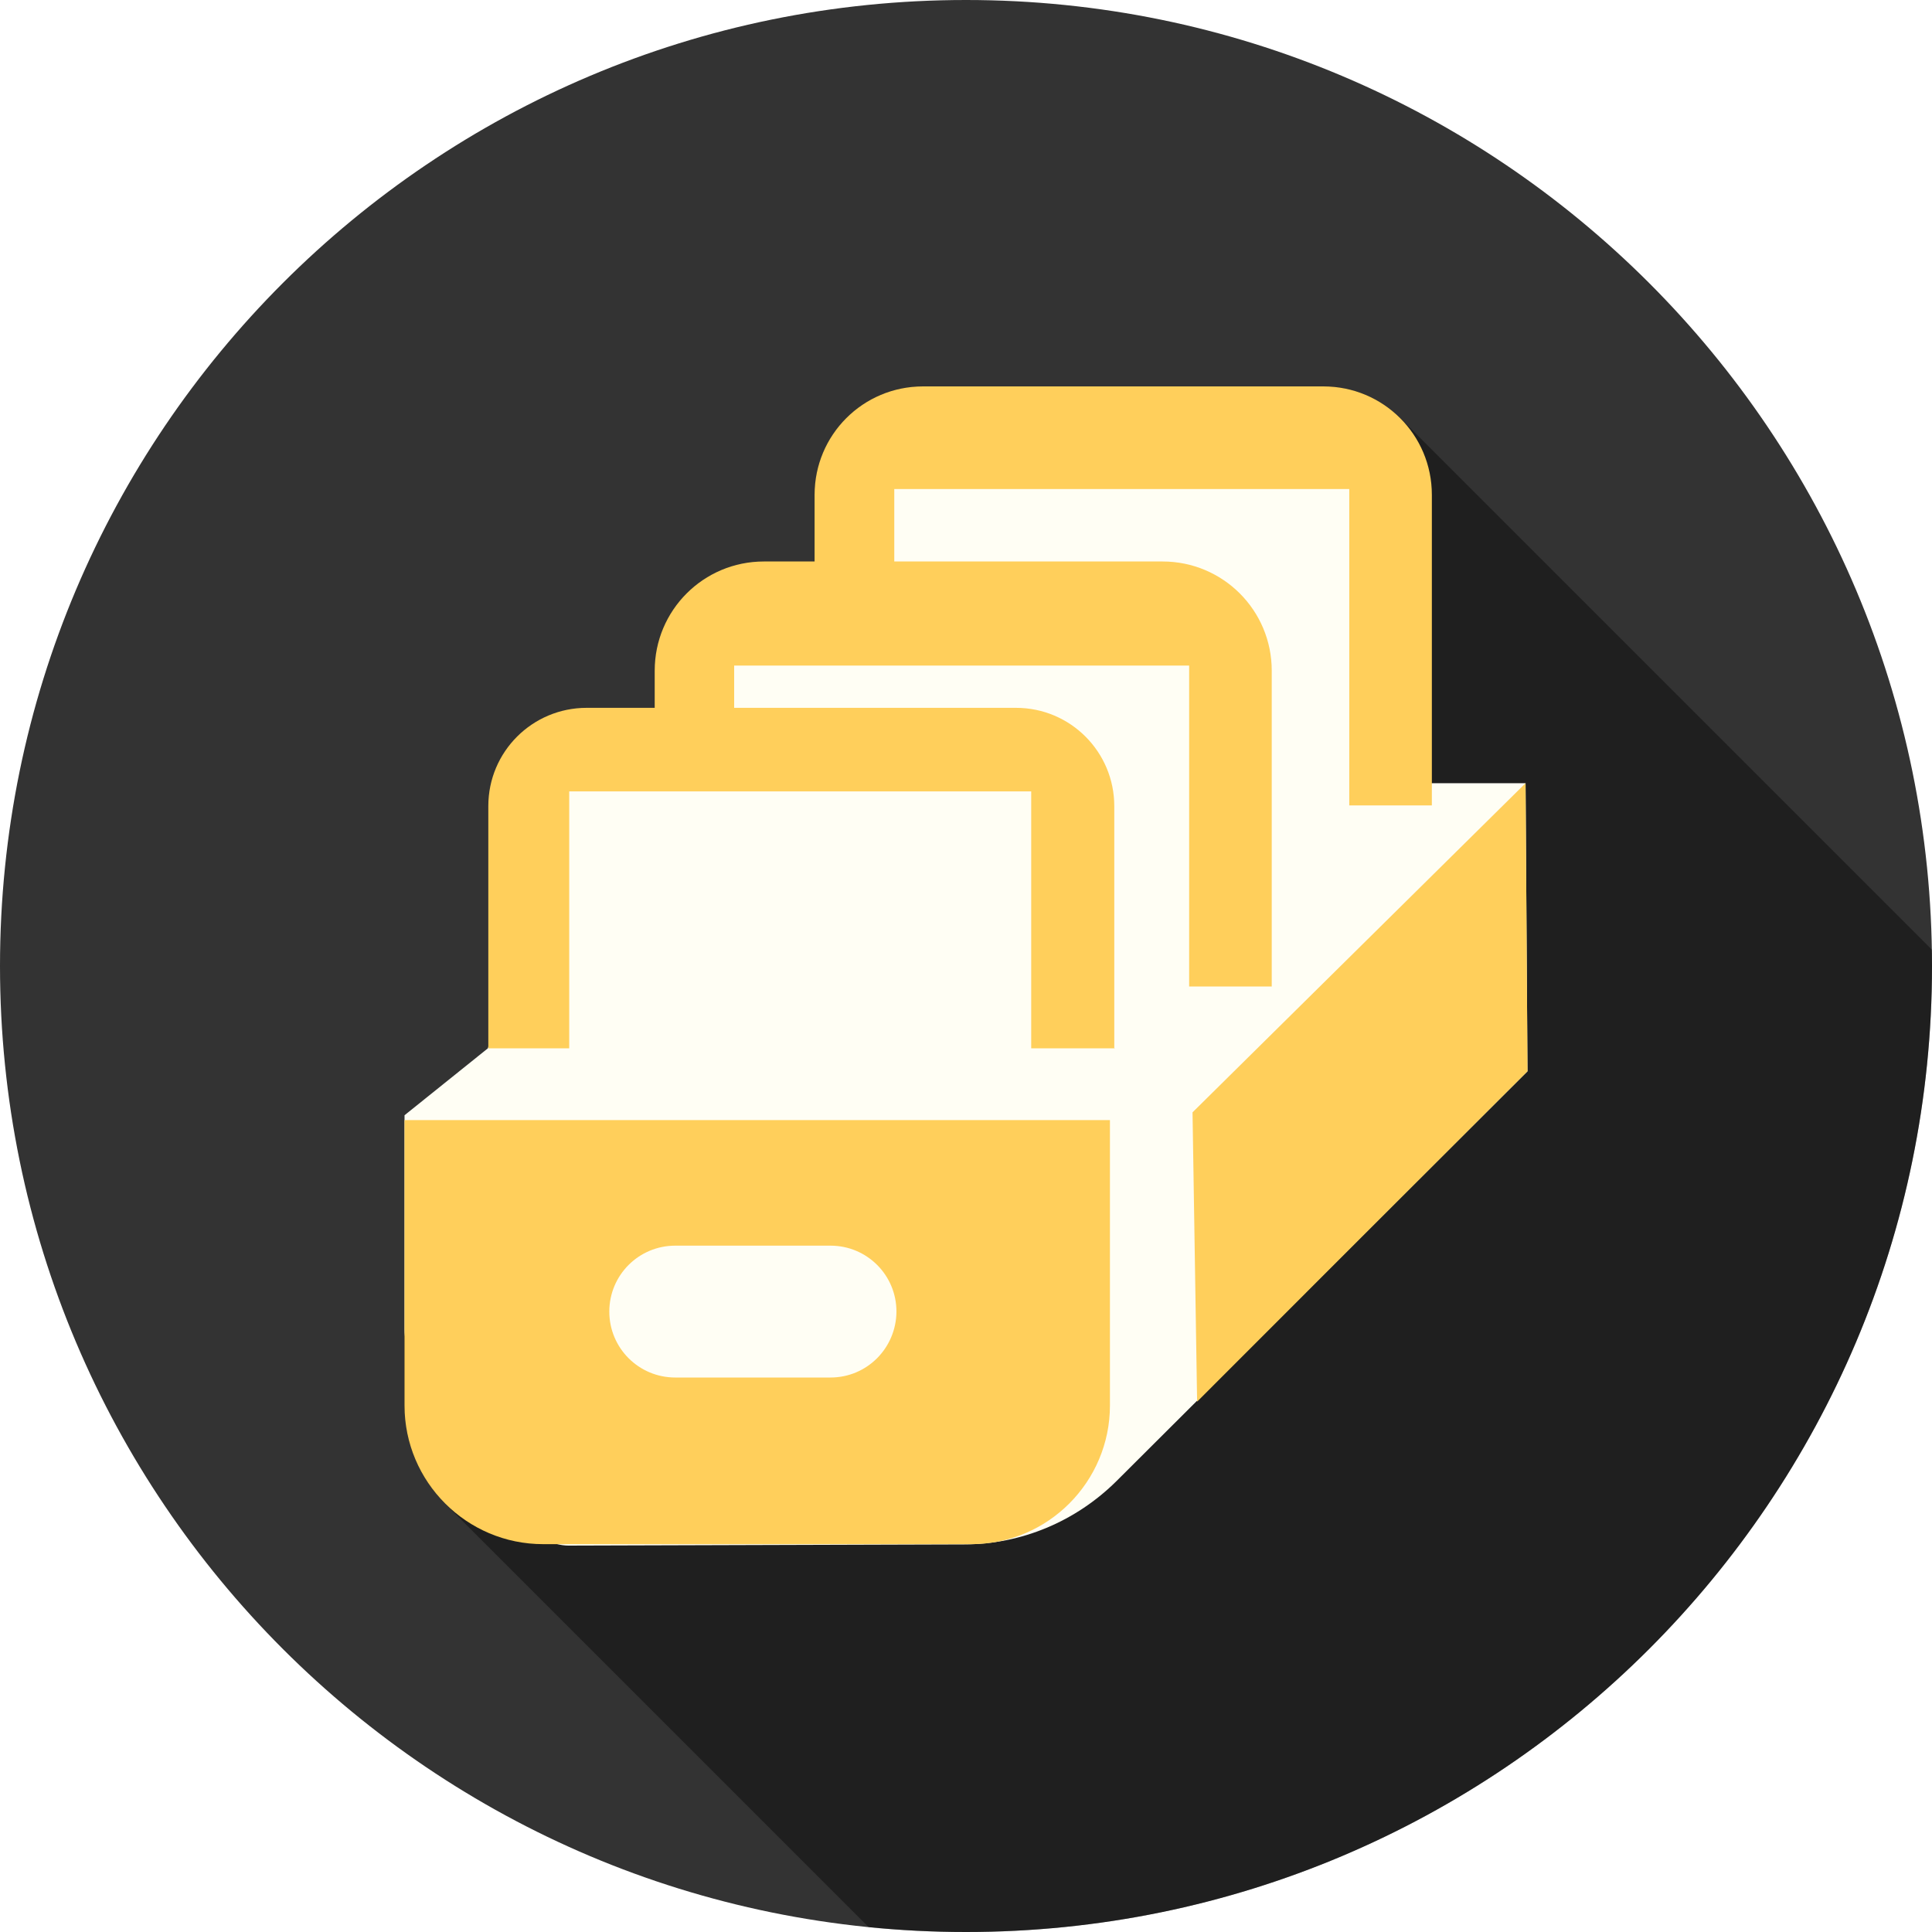
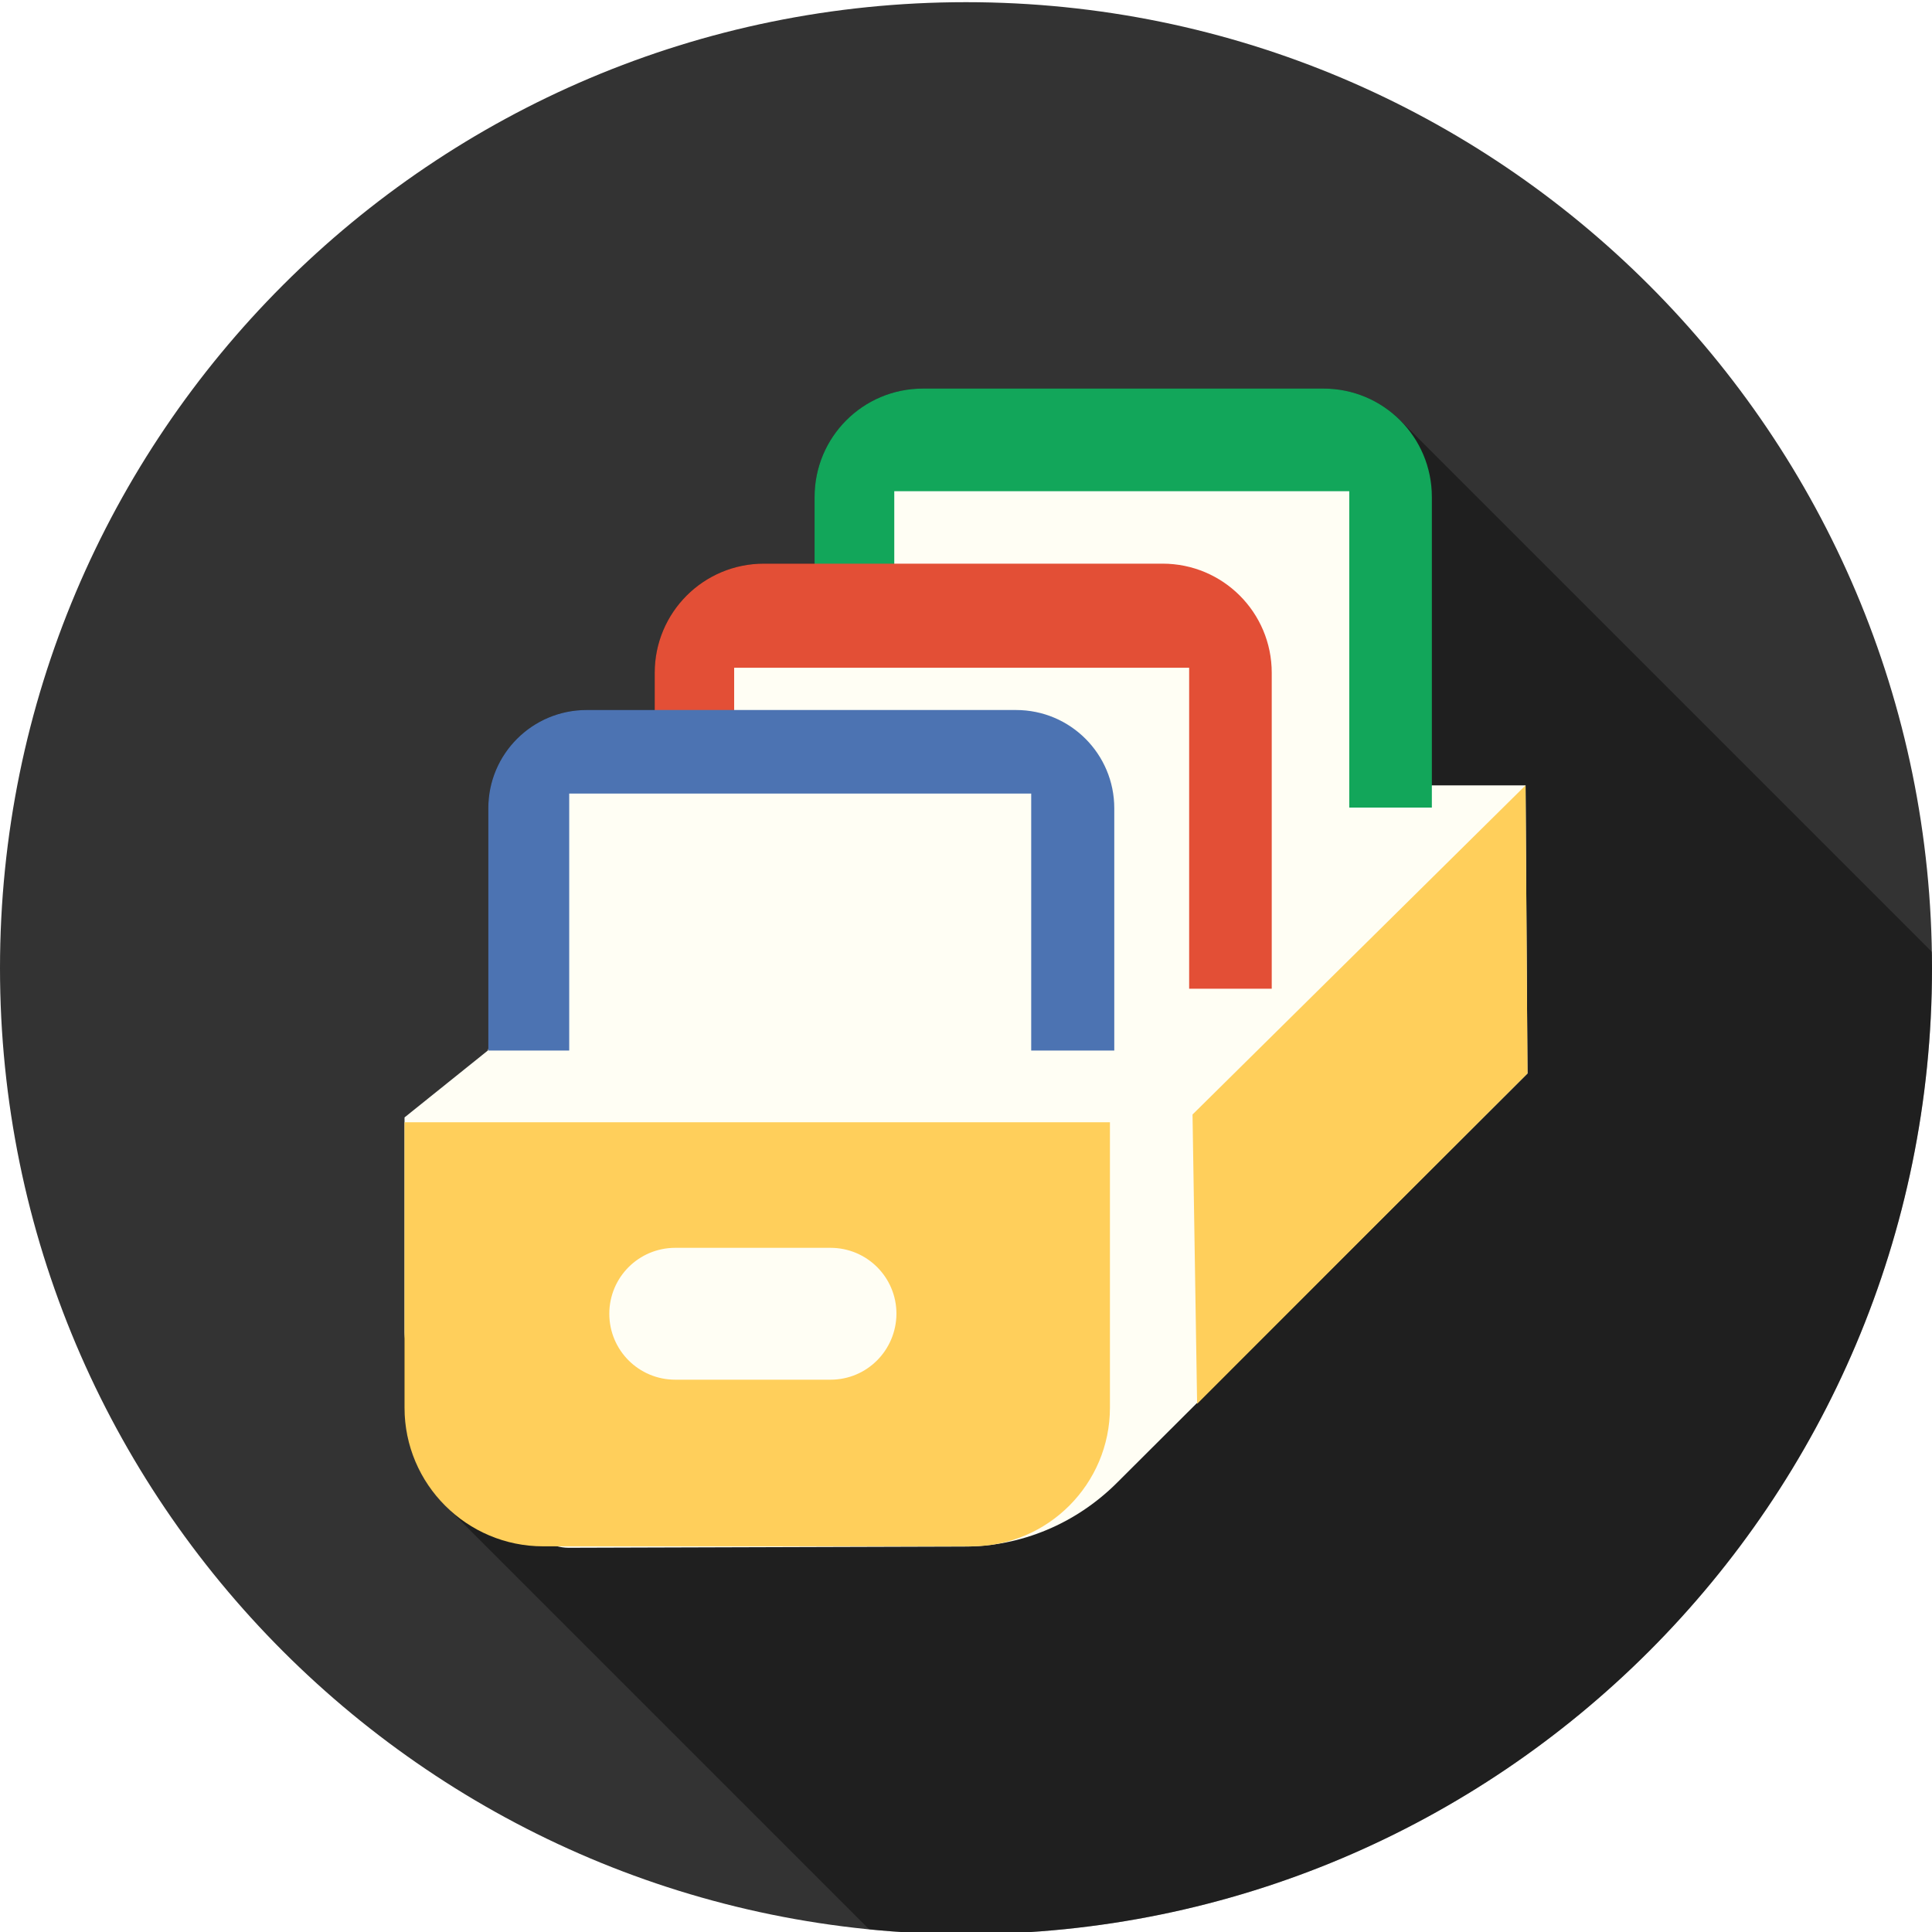
- <svg xmlns="http://www.w3.org/2000/svg" xmlns:xlink="http://www.w3.org/1999/xlink" version="1.1" id="Layer_1" x="0px" y="0px" viewBox="0 0 800 800" style="enable-background:new 0 0 800 800;" xml:space="preserve">
+ <svg xmlns="http://www.w3.org/2000/svg" xmlns:xlink="http://www.w3.org/1999/xlink" version="1.1" x="0px" y="0px" viewBox="0 0 800 800" style="enable-background:new 0 0 800 800;" xml:space="preserve">
  <style type="text/css">
	.st0{fill:#333333;}
	.st1{opacity:0.4;clip-path:url(#SVGID_2_);}
	.st2{fill:#FFFEF4;}
	.st3{fill:#FFCF5B;}
+ 	.st4{fill:#12A65A;}
+ 	.st5{fill:#E34F36;}
+ 	.st6{fill:#4C73B2;}
</style>
-   <g>
-     <circle class="st0" cx="400" cy="400" r="400" />
+   <g id="Layer_2">
+     <g id="Layer_2_1_">
+       <circle class="st0" cx="400" cy="400.9" r="400" />
+     </g>
  </g>
-   <g>
-     <defs>
-       <circle id="SVGID_1_" cx="400" cy="400" r="400" />
-     </defs>
-     <clipPath id="SVGID_2_">
-       <use xlink:href="#SVGID_1_" style="overflow:visible;" />
-     </clipPath>
-     <path class="st1" d="M852.7,545.3h-1l0-1h-1l0-1h-1l0-1h-1l0-1h-1l0-1h-1l0-1h-1l0-1h-1l0-1h-1l0-1h-1l0-1h-1l0-1h-1l0-1h-1l0-1h-1   l0-1h-1l0-1h-1l0-1h-1l0-1h-1l0-1h-1l0-1h-1l0-1h-1l0-1h-1l0-1h-1l0-1h-1l0-1h-1l0-1h-1l0-1h-1l0-1h-1l0-1h-1l0-1h-1l0-1h-1l0-1h-1   l0-1h-1l0-1h-1l0-1h-1l0-1h-1l0-1h-1l0-1h-1l0-1h-0.8v-81.4c0-12.7-5.2-24.1-13.6-32.3c-0.3-0.3-0.7-0.7-1-1c-0.3-0.3-0.7-0.7-1-1   c-0.3-0.3-0.7-0.7-1-1c-0.3-0.3-0.7-0.7-1-1c-0.3-0.3-0.7-0.7-1-1c-0.3-0.3-0.7-0.7-1-1c-0.3-0.3-0.7-0.7-1-1c-0.3-0.3-0.7-0.7-1-1   c-0.3-0.3-0.7-0.7-1-1c-0.3-0.3-0.7-0.7-1-1c-0.3-0.3-0.7-0.7-1-1c-0.3-0.3-0.7-0.7-1-1c-0.3-0.3-0.7-0.7-1-1c-0.3-0.3-0.7-0.7-1-1   c-0.3-0.3-0.7-0.7-1-1c-0.3-0.3-0.7-0.7-1-1c-0.3-0.3-0.7-0.7-1-1c-0.3-0.3-0.7-0.7-1-1c-0.3-0.3-0.7-0.7-1-1c-0.3-0.3-0.7-0.7-1-1   c-0.3-0.3-0.7-0.7-1-1c-0.3-0.3-0.7-0.7-1-1c-0.3-0.3-0.7-0.7-1-1c-0.3-0.3-0.7-0.7-1-1c-0.3-0.3-0.7-0.7-1-1c-0.3-0.3-0.7-0.7-1-1   c-0.3-0.3-0.7-0.7-1-1c-0.3-0.3-0.7-0.7-1-1c-0.3-0.3-0.7-0.7-1-1c-0.3-0.3-0.7-0.7-1-1c-0.3-0.3-0.7-0.7-1-1c-0.3-0.3-0.7-0.7-1-1   c-0.3-0.3-0.7-0.7-1-1c-0.3-0.3-0.7-0.7-1-1c-0.3-0.3-0.7-0.7-1-1c-0.3-0.3-0.7-0.7-1-1c-0.3-0.3-0.7-0.7-1-1c-0.3-0.3-0.7-0.7-1-1   c-0.3-0.3-0.7-0.7-1-1c-0.3-0.3-0.7-0.7-1-1c-0.3-0.3-0.7-0.7-1-1c-0.3-0.3-0.7-0.7-1-1c-0.3-0.3-0.7-0.7-1-1c-0.3-0.3-0.7-0.7-1-1   c-0.3-0.3-0.7-0.7-1-1c-0.3-0.3-0.7-0.7-1-1c-0.3-0.3-0.7-0.7-1-1c-0.3-0.3-0.7-0.7-1-1c-0.3-0.3-0.7-0.7-1-1c-0.3-0.3-0.7-0.7-1-1   c-0.3-0.3-0.7-0.7-1-1c-0.3-0.3-0.7-0.7-1-1c-0.3-0.3-0.7-0.7-1-1c-0.3-0.3-0.7-0.7-1-1c-0.3-0.3-0.7-0.7-1-1c-0.3-0.3-0.7-0.7-1-1   c-0.3-0.3-0.7-0.7-1-1c-0.3-0.3-0.7-0.7-1-1c-0.3-0.3-0.7-0.7-1-1c-0.3-0.3-0.7-0.7-1-1c-0.3-0.3-0.7-0.7-1-1c-0.3-0.3-0.7-0.7-1-1   c-0.3-0.3-0.7-0.7-1-1c-0.3-0.3-0.7-0.7-1-1c-0.3-0.3-0.7-0.7-1-1c-0.3-0.3-0.7-0.7-1-1c-0.3-0.3-0.7-0.7-1-1c-0.3-0.3-0.7-0.7-1-1   c-0.3-0.3-0.7-0.7-1-1c-0.3-0.3-0.7-0.7-1-1c-0.3-0.3-0.7-0.7-1-1c-0.3-0.3-0.7-0.7-1-1c-0.3-0.3-0.7-0.7-1-1c-0.3-0.3-0.7-0.7-1-1   c-0.3-0.3-0.7-0.7-1-1c-0.3-0.3-0.7-0.7-1-1c-0.3-0.3-0.7-0.7-1-1c-0.3-0.3-0.7-0.7-1-1c-0.3-0.3-0.7-0.7-1-1c-0.3-0.3-0.7-0.7-1-1   c-0.3-0.3-0.7-0.7-1-1c-0.3-0.3-0.7-0.7-1-1c-0.3-0.3-0.7-0.7-1-1c-0.3-0.3-0.7-0.7-1-1c-0.3-0.3-0.7-0.7-1-1c-0.3-0.3-0.7-0.7-1-1   c-0.3-0.3-0.7-0.7-1-1c-0.3-0.3-0.7-0.7-1-1c-0.3-0.3-0.7-0.7-1-1c-0.3-0.3-0.7-0.7-1-1c-0.3-0.3-0.7-0.7-1-1c-0.3-0.3-0.7-0.7-1-1   c-0.3-0.3-0.7-0.7-1-1c-0.3-0.3-0.7-0.7-1-1c-0.3-0.3-0.7-0.7-1-1c-0.3-0.3-0.7-0.7-1-1c-0.3-0.3-0.7-0.7-1-1c-0.3-0.3-0.7-0.7-1-1   c-0.3-0.3-0.7-0.7-1-1c-0.3-0.3-0.7-0.7-1-1c-0.3-0.3-0.7-0.7-1-1c-0.3-0.3-0.7-0.7-1-1c-0.3-0.3-0.7-0.7-1-1c-0.3-0.3-0.7-0.7-1-1   c-0.3-0.3-0.7-0.7-1-1c-0.3-0.3-0.7-0.7-1-1c-0.3-0.3-0.7-0.7-1-1c-0.3-0.3-0.7-0.7-1-1c-0.3-0.3-0.7-0.7-1-1c-0.3-0.3-0.7-0.7-1-1   c-0.3-0.3-0.7-0.7-1-1c-0.3-0.3-0.7-0.7-1-1c-0.3-0.3-0.7-0.7-1-1c-0.3-0.3-0.7-0.7-1-1c-0.3-0.3-0.7-0.7-1-1c-0.3-0.3-0.7-0.7-1-1   c-0.3-0.3-0.7-0.7-1-1c-0.3-0.3-0.7-0.7-1-1c-0.3-0.3-0.7-0.7-1-1c-0.3-0.3-0.7-0.7-1-1c-0.3-0.3-0.7-0.7-1-1c-0.3-0.3-0.7-0.7-1-1   c-0.3-0.3-0.7-0.7-1-1c-0.3-0.3-0.7-0.7-1-1c-0.3-0.3-0.7-0.7-1-1c-0.3-0.3-0.7-0.7-1-1c-0.3-0.3-0.7-0.7-1-1c-0.3-0.3-0.7-0.7-1-1   c-0.3-0.3-0.7-0.7-1-1c-0.3-0.3-0.7-0.7-1-1c-0.3-0.3-0.7-0.7-1-1c-0.3-0.3-0.7-0.7-1-1c-0.3-0.3-0.7-0.7-1-1c-0.3-0.3-0.7-0.7-1-1   c-0.3-0.3-0.7-0.7-1-1c-0.3-0.3-0.7-0.7-1-1c-0.3-0.3-0.7-0.7-1-1c-0.3-0.3-0.7-0.7-1-1c-0.3-0.3-0.7-0.7-1-1c-0.3-0.3-0.7-0.7-1-1   c-0.3-0.3-0.7-0.7-1-1c-0.3-0.3-0.7-0.7-1-1c-0.3-0.3-0.7-0.7-1-1c-0.3-0.3-0.7-0.7-1-1c-0.3-0.3-0.7-0.7-1-1c-0.3-0.3-0.7-0.7-1-1   c-0.3-0.3-0.7-0.7-1-1c-0.3-0.3-0.7-0.7-1-1c-0.3-0.3-0.7-0.7-1-1c-0.3-0.3-0.7-0.7-1-1c-0.3-0.3-0.7-0.7-1-1c-0.3-0.3-0.7-0.7-1-1   c-0.3-0.3-0.7-0.7-1-1c-0.3-0.3-0.7-0.7-1-1c-0.3-0.3-0.7-0.7-1-1c-0.3-0.3-0.7-0.7-1-1c-0.3-0.3-0.7-0.7-1-1c-0.3-0.3-0.7-0.7-1-1   c-0.3-0.3-0.7-0.7-1-1c-0.3-0.3-0.7-0.7-1-1c-0.3-0.3-0.7-0.7-1-1c-0.3-0.3-0.7-0.7-1-1c-0.3-0.3-0.7-0.7-1-1c-0.3-0.3-0.7-0.7-1-1   c-0.3-0.3-0.7-0.7-1-1c-0.3-0.3-0.7-0.7-1-1c-0.3-0.3-0.7-0.7-1-1c-0.3-0.3-0.7-0.7-1-1c-0.3-0.3-0.7-0.7-1-1c-0.3-0.3-0.7-0.7-1-1   c-0.3-0.3-0.7-0.7-1-1c-0.3-0.3-0.7-0.7-1-1c-0.3-0.3-0.7-0.7-1-1c-0.3-0.3-0.7-0.7-1-1c-0.3-0.3-0.7-0.7-1-1c-0.3-0.3-0.7-0.7-1-1   c-0.3-0.3-0.7-0.7-1-1c-0.3-0.3-0.7-0.7-1-1c-0.3-0.3-0.7-0.7-1-1c-0.3-0.3-0.7-0.7-1-1c-0.3-0.3-0.7-0.7-1-1c-0.3-0.3-0.7-0.7-1-1   c-0.3-0.3-0.7-0.7-1-1c-0.3-0.3-0.7-0.7-1-1c-0.3-0.3-0.7-0.7-1-1c-0.3-0.3-0.7-0.7-1-1c-0.3-0.3-0.7-0.7-1-1c-0.3-0.3-0.7-0.7-1-1   c-0.3-0.3-0.7-0.7-1-1c-0.3-0.3-0.7-0.7-1-1c-0.3-0.3-0.7-0.7-1-1c-0.3-0.3-0.7-0.7-1-1c-0.3-0.3-0.7-0.7-1-1c-0.3-0.3-0.7-0.7-1-1   c-0.3-0.3-0.7-0.7-1-1c-0.3-0.3-0.7-0.7-1-1c-0.3-0.3-0.7-0.7-1-1c-0.3-0.3-0.7-0.7-1-1c-0.3-0.3-0.7-0.7-1-1c-0.3-0.3-0.7-0.7-1-1   c-0.3-0.3-0.7-0.7-1-1c-0.3-0.3-0.7-0.7-1-1c-0.3-0.3-0.7-0.7-1-1c-0.3-0.3-0.7-0.7-1-1c-0.3-0.3-0.7-0.7-1-1c-0.3-0.3-0.7-0.7-1-1   c-0.3-0.3-0.7-0.7-1-1c-0.3-0.3-0.7-0.7-1-1c-0.3-0.3-0.7-0.7-1-1c-0.3-0.3-0.7-0.7-1-1c-0.3-0.3-0.7-0.7-1-1c-0.3-0.3-0.7-0.7-1-1   c-0.3-0.3-0.7-0.7-1-1c-0.3-0.3-0.7-0.7-1-1c-0.3-0.3-0.7-0.7-1-1c-0.3-0.3-0.7-0.7-1-1c-0.3-0.3-0.7-0.7-1-1c-0.3-0.3-0.7-0.7-1-1   c-0.3-0.3-0.7-0.7-1-1c-0.3-0.3-0.7-0.7-1-1c-8.2-8.4-19.6-13.6-32.3-13.6H382.2c-24.8,0-44.9,20-44.9,44.9v119.4h-102L202,434.1   l-34.5,27.7v1.9v86.7V582c0,16.1,6.7,30.7,17.3,41.1c0.3,0.3,0.7,0.7,1,1c0.3,0.3,0.7,0.7,1,1c0.3,0.3,0.7,0.7,1,1   c0.3,0.3,0.7,0.7,1,1c0.3,0.3,0.7,0.7,1,1c0.3,0.3,0.7,0.7,1,1c0.3,0.3,0.7,0.7,1,1c0.3,0.3,0.7,0.7,1,1c0.3,0.3,0.7,0.7,1,1   c0.3,0.3,0.7,0.7,1,1c0.3,0.3,0.7,0.7,1,1c0.3,0.3,0.7,0.7,1,1c0.3,0.3,0.7,0.7,1,1c0.3,0.3,0.7,0.7,1,1c0.3,0.3,0.7,0.7,1,1   c0.3,0.3,0.7,0.7,1,1c0.3,0.3,0.7,0.7,1,1c0.3,0.3,0.7,0.7,1,1c0.3,0.3,0.7,0.7,1,1c0.3,0.3,0.7,0.7,1,1c0.3,0.3,0.7,0.7,1,1   c0.3,0.3,0.7,0.7,1,1c0.3,0.3,0.7,0.7,1,1c0.3,0.3,0.7,0.7,1,1c0.3,0.3,0.7,0.7,1,1c0.3,0.3,0.7,0.7,1,1c0.3,0.3,0.7,0.7,1,1   c0.3,0.3,0.7,0.7,1,1c0.3,0.3,0.7,0.7,1,1c0.3,0.3,0.7,0.7,1,1c0.3,0.3,0.7,0.7,1,1c0.3,0.3,0.7,0.7,1,1c0.3,0.3,0.7,0.7,1,1   c0.3,0.3,0.7,0.7,1,1c0.3,0.3,0.7,0.7,1,1c0.3,0.3,0.7,0.7,1,1c0.3,0.3,0.7,0.7,1,1c0.3,0.3,0.7,0.7,1,1c0.3,0.3,0.7,0.7,1,1   c0.3,0.3,0.7,0.7,1,1c0.3,0.3,0.7,0.7,1,1c0.3,0.3,0.7,0.7,1,1c0.3,0.3,0.7,0.7,1,1c0.3,0.3,0.7,0.7,1,1c0.3,0.3,0.7,0.7,1,1   c0.3,0.3,0.7,0.7,1,1c0.3,0.3,0.7,0.7,1,1c0.3,0.3,0.7,0.7,1,1c0.3,0.3,0.7,0.7,1,1c0.3,0.3,0.7,0.7,1,1c0.3,0.3,0.7,0.7,1,1   c0.3,0.3,0.7,0.7,1,1c0.3,0.3,0.7,0.7,1,1c0.3,0.3,0.7,0.7,1,1c0.3,0.3,0.7,0.7,1,1c0.3,0.3,0.7,0.7,1,1c0.3,0.3,0.7,0.7,1,1   c0.3,0.3,0.7,0.7,1,1c0.3,0.3,0.7,0.7,1,1c0.3,0.3,0.7,0.7,1,1c0.3,0.3,0.7,0.7,1,1c0.3,0.3,0.7,0.7,1,1c0.3,0.3,0.7,0.7,1,1   c0.3,0.3,0.7,0.7,1,1c0.3,0.3,0.7,0.7,1,1c0.3,0.3,0.7,0.7,1,1c0.3,0.3,0.7,0.7,1,1c0.3,0.3,0.7,0.7,1,1c0.3,0.3,0.7,0.7,1,1   c0.3,0.3,0.7,0.7,1,1c0.3,0.3,0.7,0.7,1,1c0.3,0.3,0.7,0.7,1,1c0.3,0.3,0.7,0.7,1,1c0.3,0.3,0.7,0.7,1,1c0.3,0.3,0.7,0.7,1,1   c0.3,0.3,0.7,0.7,1,1c0.3,0.3,0.7,0.7,1,1c0.3,0.3,0.7,0.7,1,1c0.3,0.3,0.7,0.7,1,1c0.3,0.3,0.7,0.7,1,1c0.3,0.3,0.7,0.7,1,1   c0.3,0.3,0.7,0.7,1,1c0.3,0.3,0.7,0.7,1,1c0.3,0.3,0.7,0.7,1,1c0.3,0.3,0.7,0.7,1,1c0.3,0.3,0.7,0.7,1,1c0.3,0.3,0.7,0.7,1,1   c0.3,0.3,0.7,0.7,1,1c0.3,0.3,0.7,0.7,1,1c0.3,0.3,0.7,0.7,1,1c0.3,0.3,0.7,0.7,1,1c0.3,0.3,0.7,0.7,1,1c0.3,0.3,0.7,0.7,1,1   c0.3,0.3,0.7,0.7,1,1c0.3,0.3,0.7,0.7,1,1c0.3,0.3,0.7,0.7,1,1c0.3,0.3,0.7,0.7,1,1c0.3,0.3,0.7,0.7,1,1c0.3,0.3,0.7,0.7,1,1   c0.3,0.3,0.7,0.7,1,1c0.3,0.3,0.7,0.7,1,1c0.3,0.3,0.7,0.7,1,1c0.3,0.3,0.7,0.7,1,1c0.3,0.3,0.7,0.7,1,1c0.3,0.3,0.7,0.7,1,1   c0.3,0.3,0.7,0.7,1,1c0.3,0.3,0.7,0.7,1,1c0.3,0.3,0.7,0.7,1,1c0.3,0.3,0.7,0.7,1,1c0.3,0.3,0.7,0.7,1,1c0.3,0.3,0.7,0.7,1,1   c0.3,0.3,0.7,0.7,1,1c0.3,0.3,0.7,0.7,1,1c0.3,0.3,0.7,0.7,1,1c0.3,0.3,0.7,0.7,1,1c0.3,0.3,0.7,0.7,1,1c0.3,0.3,0.7,0.7,1,1   c0.3,0.3,0.7,0.7,1,1c0.3,0.3,0.7,0.7,1,1c0.3,0.3,0.7,0.7,1,1c0.3,0.3,0.7,0.7,1,1c0.3,0.3,0.7,0.7,1,1c0.3,0.3,0.7,0.7,1,1   c0.3,0.3,0.7,0.7,1,1c0.3,0.3,0.7,0.7,1,1c0.3,0.3,0.7,0.7,1,1c0.3,0.3,0.7,0.7,1,1c0.3,0.3,0.7,0.7,1,1c0.3,0.3,0.7,0.7,1,1   c0.3,0.3,0.7,0.7,1,1c0.3,0.3,0.7,0.7,1,1c0.3,0.3,0.7,0.7,1,1c0.3,0.3,0.7,0.7,1,1c0.3,0.3,0.7,0.7,1,1c0.3,0.3,0.7,0.7,1,1   c0.3,0.3,0.7,0.7,1,1c0.3,0.3,0.7,0.7,1,1c0.3,0.3,0.7,0.7,1,1c0.3,0.3,0.7,0.7,1,1c0.3,0.3,0.7,0.7,1,1c0.3,0.3,0.7,0.7,1,1   c0.3,0.3,0.7,0.7,1,1c0.3,0.3,0.7,0.7,1,1c0.3,0.3,0.7,0.7,1,1c0.3,0.3,0.7,0.7,1,1c0.3,0.3,0.7,0.7,1,1c0.3,0.3,0.7,0.7,1,1   c0.3,0.3,0.7,0.7,1,1c0.3,0.3,0.7,0.7,1,1c0.3,0.3,0.7,0.7,1,1c0.3,0.3,0.7,0.7,1,1c0.3,0.3,0.7,0.7,1,1c0.3,0.3,0.7,0.7,1,1   c0.3,0.3,0.7,0.7,1,1c0.3,0.3,0.7,0.7,1,1c0.3,0.3,0.7,0.7,1,1c0.3,0.3,0.7,0.7,1,1c0.3,0.3,0.7,0.7,1,1c0.3,0.3,0.7,0.7,1,1   c0.3,0.3,0.7,0.7,1,1c0.3,0.3,0.7,0.7,1,1c0.3,0.3,0.7,0.7,1,1c0.3,0.3,0.7,0.7,1,1c0.3,0.3,0.7,0.7,1,1c0.3,0.3,0.7,0.7,1,1   c0.3,0.3,0.7,0.7,1,1c0.3,0.3,0.7,0.7,1,1c0.3,0.3,0.7,0.7,1,1c0.3,0.3,0.7,0.7,1,1c0.3,0.3,0.7,0.7,1,1c0.3,0.3,0.7,0.7,1,1   c0.3,0.3,0.7,0.7,1,1c0.3,0.3,0.7,0.7,1,1c0.3,0.3,0.7,0.7,1,1c0.3,0.3,0.7,0.7,1,1c0.3,0.3,0.7,0.7,1,1c0.3,0.3,0.7,0.7,1,1   c0.3,0.3,0.7,0.7,1,1c0.3,0.3,0.7,0.7,1,1c0.3,0.3,0.7,0.7,1,1c0.3,0.3,0.7,0.7,1,1c0.3,0.3,0.7,0.7,1,1c0.3,0.3,0.7,0.7,1,1   c0.3,0.3,0.7,0.7,1,1c0.3,0.3,0.7,0.7,1,1c0.3,0.3,0.7,0.7,1,1c0.3,0.3,0.7,0.7,1,1c0.3,0.3,0.7,0.7,1,1c0.3,0.3,0.7,0.7,1,1   c0.3,0.3,0.7,0.7,1,1c0.3,0.3,0.7,0.7,1,1c0.3,0.3,0.7,0.7,1,1c0.3,0.3,0.7,0.7,1,1c0.3,0.3,0.7,0.7,1,1c0.3,0.3,0.7,0.7,1,1   c0.3,0.3,0.7,0.7,1,1c0.3,0.3,0.7,0.7,1,1c0.3,0.3,0.7,0.7,1,1c0.3,0.3,0.7,0.7,1,1c0.3,0.3,0.7,0.7,1,1c0.3,0.3,0.7,0.7,1,1   c0.3,0.3,0.7,0.7,1,1c0.3,0.3,0.7,0.7,1,1c0.3,0.3,0.7,0.7,1,1c0.3,0.3,0.7,0.7,1,1c0.3,0.3,0.7,0.7,1,1c0.3,0.3,0.7,0.7,1,1   c0.3,0.3,0.7,0.7,1,1c0.3,0.3,0.7,0.7,1,1c0.3,0.3,0.7,0.7,1,1c0.3,0.3,0.7,0.7,1,1c0.3,0.3,0.7,0.7,1,1c0.3,0.3,0.7,0.7,1,1   c0.3,0.3,0.7,0.7,1,1c0.3,0.3,0.7,0.7,1,1c0.3,0.3,0.7,0.7,1,1c0.3,0.3,0.7,0.7,1,1c0.3,0.3,0.7,0.7,1,1c0.3,0.3,0.7,0.7,1,1   c0.3,0.3,0.7,0.7,1,1c10.4,10.7,25,17.3,41,17.3h5.7c1.6,0.4,3.2,0.6,4.7,0.6l163.8-0.5c23.7,0,46.3-9.5,63.2-26.3l170.1-169.6   L852.7,545.3z" />
+   <g id="Layer_1_copy">
+     <g>
+       <defs>
+         <circle id="SVGID_1_" cx="400" cy="400.9" r="400" />
+       </defs>
+       <clipPath id="SVGID_2_">
+         <use xlink:href="#SVGID_1_" style="overflow:visible;" />
+       </clipPath>
+       <path class="st1" d="M851.7,545.2h-1l0-1h-1l0-1h-1l0-1h-1l0-1h-1l0-1h-1l0-1h-1l0-1h-1l0-1h-1l0-1h-1l0-1h-1l0-1h-1l0-1h-1l0-1    h-1l0-1h-1l0-1h-1l0-1h-1l0-1h-1l0-1h-1l0-1h-1l0-1h-1l0-1h-1l0-1h-1l0-1h-1l0-1h-1l0-1h-1l0-1h-1l0-1h-1l0-1h-1l0-1h-1l0-1h-1    l0-1h-1l0-1h-1l0-1h-1l0-1h-1l0-1h-1l0-1h-1l0-1h-1l0-1h-0.8v-81.4c0-12.7-5.2-24.1-13.6-32.3c-0.3-0.3-0.7-0.7-1-1    c-0.3-0.3-0.7-0.7-1-1c-0.3-0.3-0.7-0.7-1-1c-0.3-0.3-0.7-0.7-1-1c-0.3-0.3-0.7-0.7-1-1c-0.3-0.3-0.7-0.7-1-1    c-0.3-0.3-0.7-0.7-1-1c-0.3-0.3-0.7-0.7-1-1c-0.3-0.3-0.7-0.7-1-1c-0.3-0.3-0.7-0.7-1-1c-0.3-0.3-0.7-0.7-1-1    c-0.3-0.3-0.7-0.7-1-1c-0.3-0.3-0.7-0.7-1-1c-0.3-0.3-0.7-0.7-1-1c-0.3-0.3-0.7-0.7-1-1c-0.3-0.3-0.7-0.7-1-1    c-0.3-0.3-0.7-0.7-1-1c-0.3-0.3-0.7-0.7-1-1c-0.3-0.3-0.7-0.7-1-1c-0.3-0.3-0.7-0.7-1-1c-0.3-0.3-0.7-0.7-1-1    c-0.3-0.3-0.7-0.7-1-1c-0.3-0.3-0.7-0.7-1-1c-0.3-0.3-0.7-0.7-1-1c-0.3-0.3-0.7-0.7-1-1c-0.3-0.3-0.7-0.7-1-1    c-0.3-0.3-0.7-0.7-1-1c-0.3-0.3-0.7-0.7-1-1c-0.3-0.3-0.7-0.7-1-1c-0.3-0.3-0.7-0.7-1-1c-0.3-0.3-0.7-0.7-1-1    c-0.3-0.3-0.7-0.7-1-1c-0.3-0.3-0.7-0.7-1-1c-0.3-0.3-0.7-0.7-1-1c-0.3-0.3-0.7-0.7-1-1c-0.3-0.3-0.7-0.7-1-1    c-0.3-0.3-0.7-0.7-1-1c-0.3-0.3-0.7-0.7-1-1c-0.3-0.3-0.7-0.7-1-1c-0.3-0.3-0.7-0.7-1-1c-0.3-0.3-0.7-0.7-1-1    c-0.3-0.3-0.7-0.7-1-1c-0.3-0.3-0.7-0.7-1-1c-0.3-0.3-0.7-0.7-1-1c-0.3-0.3-0.7-0.7-1-1c-0.3-0.3-0.7-0.7-1-1    c-0.3-0.3-0.7-0.7-1-1c-0.3-0.3-0.7-0.7-1-1c-0.3-0.3-0.7-0.7-1-1c-0.3-0.3-0.7-0.7-1-1c-0.3-0.3-0.7-0.7-1-1    c-0.3-0.3-0.7-0.7-1-1c-0.3-0.3-0.7-0.7-1-1c-0.3-0.3-0.7-0.7-1-1c-0.3-0.3-0.7-0.7-1-1c-0.3-0.3-0.7-0.7-1-1    c-0.3-0.3-0.7-0.7-1-1c-0.3-0.3-0.7-0.7-1-1c-0.3-0.3-0.7-0.7-1-1c-0.3-0.3-0.7-0.7-1-1c-0.3-0.3-0.7-0.7-1-1    c-0.3-0.3-0.7-0.7-1-1c-0.3-0.3-0.7-0.7-1-1c-0.3-0.3-0.7-0.7-1-1c-0.3-0.3-0.7-0.7-1-1c-0.3-0.3-0.7-0.7-1-1    c-0.3-0.3-0.7-0.7-1-1c-0.3-0.3-0.7-0.7-1-1c-0.3-0.3-0.7-0.7-1-1c-0.3-0.3-0.7-0.7-1-1c-0.3-0.3-0.7-0.7-1-1    c-0.3-0.3-0.7-0.7-1-1c-0.3-0.3-0.7-0.7-1-1c-0.3-0.3-0.7-0.7-1-1c-0.3-0.3-0.7-0.7-1-1c-0.3-0.3-0.7-0.7-1-1    c-0.3-0.3-0.7-0.7-1-1c-0.3-0.3-0.7-0.7-1-1c-0.3-0.3-0.7-0.7-1-1c-0.3-0.3-0.7-0.7-1-1c-0.3-0.3-0.7-0.7-1-1    c-0.3-0.3-0.7-0.7-1-1c-0.3-0.3-0.7-0.7-1-1c-0.3-0.3-0.7-0.7-1-1c-0.3-0.3-0.7-0.7-1-1c-0.3-0.3-0.7-0.7-1-1    c-0.3-0.3-0.7-0.7-1-1c-0.3-0.3-0.7-0.7-1-1c-0.3-0.3-0.7-0.7-1-1c-0.3-0.3-0.7-0.7-1-1c-0.3-0.3-0.7-0.7-1-1    c-0.3-0.3-0.7-0.7-1-1c-0.3-0.3-0.7-0.7-1-1c-0.3-0.3-0.7-0.7-1-1c-0.3-0.3-0.7-0.7-1-1c-0.3-0.3-0.7-0.7-1-1    c-0.3-0.3-0.7-0.7-1-1c-0.3-0.3-0.7-0.7-1-1c-0.3-0.3-0.7-0.7-1-1c-0.3-0.3-0.7-0.7-1-1c-0.3-0.3-0.7-0.7-1-1    c-0.3-0.3-0.7-0.7-1-1c-0.3-0.3-0.7-0.7-1-1c-0.3-0.3-0.7-0.7-1-1c-0.3-0.3-0.7-0.7-1-1c-0.3-0.3-0.7-0.7-1-1    c-0.3-0.3-0.7-0.7-1-1c-0.3-0.3-0.7-0.7-1-1c-0.3-0.3-0.7-0.7-1-1c-0.3-0.3-0.7-0.7-1-1c-0.3-0.3-0.7-0.7-1-1    c-0.3-0.3-0.7-0.7-1-1c-0.3-0.3-0.7-0.7-1-1c-0.3-0.3-0.7-0.7-1-1c-0.3-0.3-0.7-0.7-1-1c-0.3-0.3-0.7-0.7-1-1    c-0.3-0.3-0.7-0.7-1-1c-0.3-0.3-0.7-0.7-1-1c-0.3-0.3-0.7-0.7-1-1c-0.3-0.3-0.7-0.7-1-1c-0.3-0.3-0.7-0.7-1-1    c-0.3-0.3-0.7-0.7-1-1c-0.3-0.3-0.7-0.7-1-1c-0.3-0.3-0.7-0.7-1-1c-0.3-0.3-0.7-0.7-1-1c-0.3-0.3-0.7-0.7-1-1    c-0.3-0.3-0.7-0.7-1-1c-0.3-0.3-0.7-0.7-1-1c-0.3-0.3-0.7-0.7-1-1c-0.3-0.3-0.7-0.7-1-1c-0.3-0.3-0.7-0.7-1-1    c-0.3-0.3-0.7-0.7-1-1c-0.3-0.3-0.7-0.7-1-1c-0.3-0.3-0.7-0.7-1-1c-0.3-0.3-0.7-0.7-1-1c-0.3-0.3-0.7-0.7-1-1    c-0.3-0.3-0.7-0.7-1-1c-0.3-0.3-0.7-0.7-1-1c-0.3-0.3-0.7-0.7-1-1c-0.3-0.3-0.7-0.7-1-1c-0.3-0.3-0.7-0.7-1-1    c-0.3-0.3-0.7-0.7-1-1c-0.3-0.3-0.7-0.7-1-1c-0.3-0.3-0.7-0.7-1-1c-0.3-0.3-0.7-0.7-1-1c-0.3-0.3-0.7-0.7-1-1    c-0.3-0.3-0.7-0.7-1-1c-0.3-0.3-0.7-0.7-1-1c-0.3-0.3-0.7-0.7-1-1c-0.3-0.3-0.7-0.7-1-1c-0.3-0.3-0.7-0.7-1-1    c-0.3-0.3-0.7-0.7-1-1c-0.3-0.3-0.7-0.7-1-1c-0.3-0.3-0.7-0.7-1-1c-0.3-0.3-0.7-0.7-1-1c-0.3-0.3-0.7-0.7-1-1    c-0.3-0.3-0.7-0.7-1-1c-0.3-0.3-0.7-0.7-1-1c-0.3-0.3-0.7-0.7-1-1c-0.3-0.3-0.7-0.7-1-1c-0.3-0.3-0.7-0.7-1-1    c-0.3-0.3-0.7-0.7-1-1c-0.3-0.3-0.7-0.7-1-1c-0.3-0.3-0.7-0.7-1-1c-0.3-0.3-0.7-0.7-1-1c-0.3-0.3-0.7-0.7-1-1    c-0.3-0.3-0.7-0.7-1-1c-0.3-0.3-0.7-0.7-1-1c-0.3-0.3-0.7-0.7-1-1c-0.3-0.3-0.7-0.7-1-1c-0.3-0.3-0.7-0.7-1-1    c-0.3-0.3-0.7-0.7-1-1c-0.3-0.3-0.7-0.7-1-1c-0.3-0.3-0.7-0.7-1-1c-0.3-0.3-0.7-0.7-1-1c-0.3-0.3-0.7-0.7-1-1    c-0.3-0.3-0.7-0.7-1-1c-0.3-0.3-0.7-0.7-1-1c-0.3-0.3-0.7-0.7-1-1c-0.3-0.3-0.7-0.7-1-1c-0.3-0.3-0.7-0.7-1-1    c-0.3-0.3-0.7-0.7-1-1c-0.3-0.3-0.7-0.7-1-1c-0.3-0.3-0.7-0.7-1-1c-0.3-0.3-0.7-0.7-1-1c-0.3-0.3-0.7-0.7-1-1    c-0.3-0.3-0.7-0.7-1-1c-0.3-0.3-0.7-0.7-1-1c-0.3-0.3-0.7-0.7-1-1c-0.3-0.3-0.7-0.7-1-1c-0.3-0.3-0.7-0.7-1-1    c-0.3-0.3-0.7-0.7-1-1c-0.3-0.3-0.7-0.7-1-1c-0.3-0.3-0.7-0.7-1-1c-0.3-0.3-0.7-0.7-1-1c-0.3-0.3-0.7-0.7-1-1    c-0.3-0.3-0.7-0.7-1-1c-0.3-0.3-0.7-0.7-1-1c-0.3-0.3-0.7-0.7-1-1c-0.3-0.3-0.7-0.7-1-1c-0.3-0.3-0.7-0.7-1-1    c-0.3-0.3-0.7-0.7-1-1c-0.3-0.3-0.7-0.7-1-1c-0.3-0.3-0.7-0.7-1-1c-0.3-0.3-0.7-0.7-1-1c-0.3-0.3-0.7-0.7-1-1    c-0.3-0.3-0.7-0.7-1-1c-0.3-0.3-0.7-0.7-1-1c-0.3-0.3-0.7-0.7-1-1c-0.3-0.3-0.7-0.7-1-1c-0.3-0.3-0.7-0.7-1-1    c-0.3-0.3-0.7-0.7-1-1c-0.3-0.3-0.7-0.7-1-1c-0.3-0.3-0.7-0.7-1-1c-0.3-0.3-0.7-0.7-1-1c-0.3-0.3-0.7-0.7-1-1    c-0.3-0.3-0.7-0.7-1-1c-0.3-0.3-0.7-0.7-1-1c-0.3-0.3-0.7-0.7-1-1c-8.2-8.4-19.6-13.6-32.3-13.6H382.2c-24.8,0-44.9,20-44.9,44.9    v27.6h-21c-25,0-45.2,20.2-45.2,45.2V294h-28.2c-22.4,0-40.7,18.1-40.7,40.7v99.8L202,435l-34.5,27.7v1.9v86.7v31.4    c0,16.1,6.7,30.7,17.3,41.1c0.3,0.3,0.7,0.7,1,1c0.3,0.3,0.7,0.7,1,1c0.3,0.3,0.7,0.7,1,1c0.3,0.3,0.7,0.7,1,1    c0.3,0.3,0.7,0.7,1,1c0.3,0.3,0.7,0.7,1,1c0.3,0.3,0.7,0.7,1,1c0.3,0.3,0.7,0.7,1,1c0.3,0.3,0.7,0.7,1,1c0.3,0.3,0.7,0.7,1,1    c0.3,0.3,0.7,0.7,1,1c0.3,0.3,0.7,0.7,1,1c0.3,0.3,0.7,0.7,1,1c0.3,0.3,0.7,0.7,1,1c0.3,0.3,0.7,0.7,1,1c0.3,0.3,0.7,0.7,1,1    c0.3,0.3,0.7,0.7,1,1c0.3,0.3,0.7,0.7,1,1c0.3,0.3,0.7,0.7,1,1c0.3,0.3,0.7,0.7,1,1c0.3,0.3,0.7,0.7,1,1c0.3,0.3,0.7,0.7,1,1    c0.3,0.3,0.7,0.7,1,1c0.3,0.3,0.7,0.7,1,1c0.3,0.3,0.7,0.7,1,1c0.3,0.3,0.7,0.7,1,1c0.3,0.3,0.7,0.7,1,1c0.3,0.3,0.7,0.7,1,1    c0.3,0.3,0.7,0.7,1,1c0.3,0.3,0.7,0.7,1,1c0.3,0.3,0.7,0.7,1,1c0.3,0.3,0.7,0.7,1,1c0.3,0.3,0.7,0.7,1,1c0.3,0.3,0.7,0.7,1,1    c0.3,0.3,0.7,0.7,1,1c0.3,0.3,0.7,0.7,1,1c0.3,0.3,0.7,0.7,1,1c0.3,0.3,0.7,0.7,1,1c0.3,0.3,0.7,0.7,1,1c0.3,0.3,0.7,0.7,1,1    c0.3,0.3,0.7,0.7,1,1c0.3,0.3,0.7,0.7,1,1c0.3,0.3,0.7,0.7,1,1c0.3,0.3,0.7,0.7,1,1c0.3,0.3,0.7,0.7,1,1c0.3,0.3,0.7,0.7,1,1    c0.3,0.3,0.7,0.7,1,1c0.3,0.3,0.7,0.7,1,1c0.3,0.3,0.7,0.7,1,1c0.3,0.3,0.7,0.7,1,1c0.3,0.3,0.7,0.7,1,1c0.3,0.3,0.7,0.7,1,1    c0.3,0.3,0.7,0.7,1,1c0.3,0.3,0.7,0.7,1,1c0.3,0.3,0.7,0.7,1,1c0.3,0.3,0.7,0.7,1,1c0.3,0.3,0.7,0.7,1,1c0.3,0.3,0.7,0.7,1,1    c0.3,0.3,0.7,0.7,1,1c0.3,0.3,0.7,0.7,1,1c0.3,0.3,0.7,0.7,1,1c0.3,0.3,0.7,0.7,1,1c0.3,0.3,0.7,0.7,1,1c0.3,0.3,0.7,0.7,1,1    c0.3,0.3,0.7,0.7,1,1c0.3,0.3,0.7,0.7,1,1c0.3,0.3,0.7,0.7,1,1c0.3,0.3,0.7,0.7,1,1c0.3,0.3,0.7,0.7,1,1c0.3,0.3,0.7,0.7,1,1    c0.3,0.3,0.7,0.7,1,1c0.3,0.3,0.7,0.7,1,1c0.3,0.3,0.7,0.7,1,1c0.3,0.3,0.7,0.7,1,1c0.3,0.3,0.7,0.7,1,1c0.3,0.3,0.7,0.7,1,1    c0.3,0.3,0.7,0.7,1,1c0.3,0.3,0.7,0.7,1,1c0.3,0.3,0.7,0.7,1,1c0.3,0.3,0.7,0.7,1,1c0.3,0.3,0.7,0.7,1,1c0.3,0.3,0.7,0.7,1,1    c0.3,0.3,0.7,0.7,1,1c0.3,0.3,0.7,0.7,1,1c0.3,0.3,0.7,0.7,1,1c0.3,0.3,0.7,0.7,1,1c0.3,0.3,0.7,0.7,1,1c0.3,0.3,0.7,0.7,1,1    c0.3,0.3,0.7,0.7,1,1c0.3,0.3,0.7,0.7,1,1c0.3,0.3,0.7,0.7,1,1c0.3,0.3,0.7,0.7,1,1c0.3,0.3,0.7,0.7,1,1c0.3,0.3,0.7,0.7,1,1    c0.3,0.3,0.7,0.7,1,1c0.3,0.3,0.7,0.7,1,1c0.3,0.3,0.7,0.7,1,1c0.3,0.3,0.7,0.7,1,1c0.3,0.3,0.7,0.7,1,1c0.3,0.3,0.7,0.7,1,1    c0.3,0.3,0.7,0.7,1,1c0.3,0.3,0.7,0.7,1,1c0.3,0.3,0.7,0.7,1,1c0.3,0.3,0.7,0.7,1,1c0.3,0.3,0.7,0.7,1,1c0.3,0.3,0.7,0.7,1,1    c0.3,0.3,0.7,0.7,1,1c0.3,0.3,0.7,0.7,1,1c0.3,0.3,0.7,0.7,1,1c0.3,0.3,0.7,0.7,1,1c0.3,0.3,0.7,0.7,1,1c0.3,0.3,0.7,0.7,1,1    c0.3,0.3,0.7,0.7,1,1c0.3,0.3,0.7,0.7,1,1c0.3,0.3,0.7,0.7,1,1c0.3,0.3,0.7,0.7,1,1c0.3,0.3,0.7,0.7,1,1c0.3,0.3,0.7,0.7,1,1    c0.3,0.3,0.7,0.7,1,1c0.3,0.3,0.7,0.7,1,1c0.3,0.3,0.7,0.7,1,1c0.3,0.3,0.7,0.7,1,1c0.3,0.3,0.7,0.7,1,1c0.3,0.3,0.7,0.7,1,1    c0.3,0.3,0.7,0.7,1,1c0.3,0.3,0.7,0.7,1,1c0.3,0.3,0.7,0.7,1,1c0.3,0.3,0.7,0.7,1,1c0.3,0.3,0.7,0.7,1,1c0.3,0.3,0.7,0.7,1,1    c0.3,0.3,0.7,0.7,1,1c0.3,0.3,0.7,0.7,1,1c0.3,0.3,0.7,0.7,1,1c0.3,0.3,0.7,0.7,1,1c0.3,0.3,0.7,0.7,1,1c0.3,0.3,0.7,0.7,1,1    c0.3,0.3,0.7,0.7,1,1c0.3,0.3,0.7,0.7,1,1c0.3,0.3,0.7,0.7,1,1c0.3,0.3,0.7,0.7,1,1c0.3,0.3,0.7,0.7,1,1c0.3,0.3,0.7,0.7,1,1    c0.3,0.3,0.7,0.7,1,1c0.3,0.3,0.7,0.7,1,1c0.3,0.3,0.7,0.7,1,1c0.3,0.3,0.7,0.7,1,1c0.3,0.3,0.7,0.7,1,1c0.3,0.3,0.7,0.7,1,1    c0.3,0.3,0.7,0.7,1,1c0.3,0.3,0.7,0.7,1,1c0.3,0.3,0.7,0.7,1,1c0.3,0.3,0.7,0.7,1,1c0.3,0.3,0.7,0.7,1,1c0.3,0.3,0.7,0.7,1,1    c0.3,0.3,0.7,0.7,1,1c0.3,0.3,0.7,0.7,1,1c0.3,0.3,0.7,0.7,1,1c0.3,0.3,0.7,0.7,1,1c0.3,0.3,0.7,0.7,1,1c0.3,0.3,0.7,0.7,1,1    c0.3,0.3,0.7,0.7,1,1c0.3,0.3,0.7,0.7,1,1c0.3,0.3,0.7,0.7,1,1c0.3,0.3,0.7,0.7,1,1c0.3,0.3,0.7,0.7,1,1c0.3,0.3,0.7,0.7,1,1    c0.3,0.3,0.7,0.7,1,1c0.3,0.3,0.7,0.7,1,1c0.3,0.3,0.7,0.7,1,1c0.3,0.3,0.7,0.7,1,1c0.3,0.3,0.7,0.7,1,1c0.3,0.3,0.7,0.7,1,1    c0.3,0.3,0.7,0.7,1,1c0.3,0.3,0.7,0.7,1,1c0.3,0.3,0.7,0.7,1,1c0.3,0.3,0.7,0.7,1,1c0.3,0.3,0.7,0.7,1,1c0.3,0.3,0.7,0.7,1,1    c0.3,0.3,0.7,0.7,1,1c0.3,0.3,0.7,0.7,1,1c0.3,0.3,0.7,0.7,1,1c0.3,0.3,0.7,0.7,1,1c0.3,0.3,0.7,0.7,1,1c0.3,0.3,0.7,0.7,1,1    c0.3,0.3,0.7,0.7,1,1c0.3,0.3,0.7,0.7,1,1c0.3,0.3,0.7,0.7,1,1c0.3,0.3,0.7,0.7,1,1c0.3,0.3,0.7,0.7,1,1c0.3,0.3,0.7,0.7,1,1    c0.3,0.3,0.7,0.7,1,1c0.3,0.3,0.7,0.7,1,1c0.3,0.3,0.7,0.7,1,1c0.3,0.3,0.7,0.7,1,1c0.3,0.3,0.7,0.7,1,1c0.3,0.3,0.7,0.7,1,1    c0.3,0.3,0.7,0.7,1,1c0.3,0.3,0.7,0.7,1,1c0.3,0.3,0.7,0.7,1,1c0.3,0.3,0.7,0.7,1,1c0.3,0.3,0.7,0.7,1,1c0.3,0.3,0.7,0.7,1,1    c0.3,0.3,0.7,0.7,1,1c0.3,0.3,0.7,0.7,1,1c0.3,0.3,0.7,0.7,1,1c0.3,0.3,0.7,0.7,1,1c0.3,0.3,0.7,0.7,1,1c0.3,0.3,0.7,0.7,1,1    c0.3,0.3,0.7,0.7,1,1c0.3,0.3,0.7,0.7,1,1c0.3,0.3,0.7,0.7,1,1c0.3,0.3,0.7,0.7,1,1c0.3,0.3,0.7,0.7,1,1c0.3,0.3,0.7,0.7,1,1    c0.3,0.3,0.7,0.7,1,1c0.3,0.3,0.7,0.7,1,1c0.3,0.3,0.7,0.7,1,1c0.3,0.3,0.7,0.7,1,1c0.3,0.3,0.7,0.7,1,1    c10.4,10.7,25,17.3,41,17.3h5.7c1.6,0.4,3.2,0.6,4.7,0.6l163.8-0.5c23.7,0,46.3-9.5,63.2-26.3l170.1-169.6L851.7,545.2z" />
+     </g>
  </g>
-   <g>
-     <path class="st2" d="M235.4,640l163.8-0.5c23.7,0,46.3-9.5,63.2-26.3l170.1-169.6l-0.8-119.3H593H235.4L202,434.1l-34.5,27.7v88.7   C167.5,573.9,208.6,640,235.4,640z" />
-     <path class="st3" d="M402.2,639.4H224.9c-31.6,0-57.4-25.7-57.4-57.4V463.8h292.1V582C459.6,613.5,434,639.4,402.2,639.4z" />
-     <path class="st2" d="M343.9,570.4h-64.3c-15.1,0-27.3-12.2-27.3-27.3l0,0c0-15.1,12.2-27.3,27.3-27.3h64.3   c15.1,0,27.3,12.2,27.3,27.3l0,0C371.1,558.2,359,570.4,343.9,570.4z" />
+   <g id="Layer_1">
    <g>
-       <path class="st3" d="M592.7,333.5H337.3V204.9c0-24.8,20-44.9,44.9-44.9H548c24.8,0,44.9,20,44.9,44.9v128.6H592.7z" />
-       <rect x="370.3" y="202.5" class="st2" width="188.4" height="131.5" />
+       <path class="st2" d="M235.4,640.9l163.8-0.5c23.7,0,46.3-9.5,63.2-26.3l170.1-169.6l-0.8-119.3H593H235.4L202,435l-34.5,27.7v88.7    C167.5,574.8,208.6,640.9,235.4,640.9z" />
+       <path class="st3" d="M402.2,640.3H224.9c-31.6,0-57.4-25.7-57.4-57.4V464.7h292.1v118.2C459.6,614.4,434,640.3,402.2,640.3z" />
+       <path class="st2" d="M343.9,571.3h-64.3c-15.1,0-27.3-12.2-27.3-27.3l0,0c0-15.1,12.2-27.3,27.3-27.3h64.3    c15.1,0,27.3,12.2,27.3,27.3l0,0C371.1,559.1,359,571.3,343.9,571.3z" />
+       <g>
+         <path class="st4" d="M592.7,334.4H337.3V205.8c0-24.8,20-44.9,44.9-44.9H548c24.8,0,44.9,20,44.9,44.9v128.6H592.7z" />
+         <rect x="370.3" y="203.4" class="st2" width="188.4" height="131.5" />
+       </g>
+       <g>
+         <path class="st5" d="M526.5,409.4H271.1V278.6c0-25,20.2-45.2,45.2-45.2h165.1c25,0,45.2,20.2,45.2,45.2v130.8H526.5z" />
+         <rect x="304" y="276.5" class="st2" width="188.4" height="133.4" />
+       </g>
+       <g>
+         <path class="st6" d="M461.6,435H202.2V334.7c0-22.6,18.3-40.7,40.7-40.7h177.8c22.6,0,40.7,18.3,40.7,40.7V435H461.6z" />
+         <rect x="235.7" y="328.6" class="st2" width="191.3" height="106.9" />
+       </g>
+       <path class="st3" d="M495.7,581.3c45.5-45.5,91.1-91.2,136.8-136.8c-0.3-39.8-0.5-79.5-0.8-119.3c-46,45.4-91.9,90.9-137.9,136.3    C494.4,501.4,495.1,541.3,495.7,581.3z" />
    </g>
-     <g>
-       <path class="st3" d="M526.5,408.5H271.1V277.7c0-25,20.2-45.2,45.2-45.2h165.1c25,0,45.2,20.2,45.2,45.2v130.8H526.5z" />
-       <rect x="304" y="275.6" class="st2" width="188.4" height="133.4" />
-     </g>
-     <g>
-       <path class="st3" d="M461.6,434.1H202.2V333.8c0-22.6,18.3-40.7,40.7-40.7h177.8c22.6,0,40.7,18.3,40.7,40.7v100.4H461.6z" />
-       <rect x="235.7" y="327.7" class="st2" width="191.3" height="106.9" />
-     </g>
-     <path class="st3" d="M495.7,580.4c45.5-45.5,91.1-91.2,136.8-136.8c-0.3-39.8-0.5-79.5-0.8-119.3c-46,45.4-91.9,90.9-137.9,136.3   C494.4,500.5,495.1,540.4,495.7,580.4z" />
  </g>
</svg>
